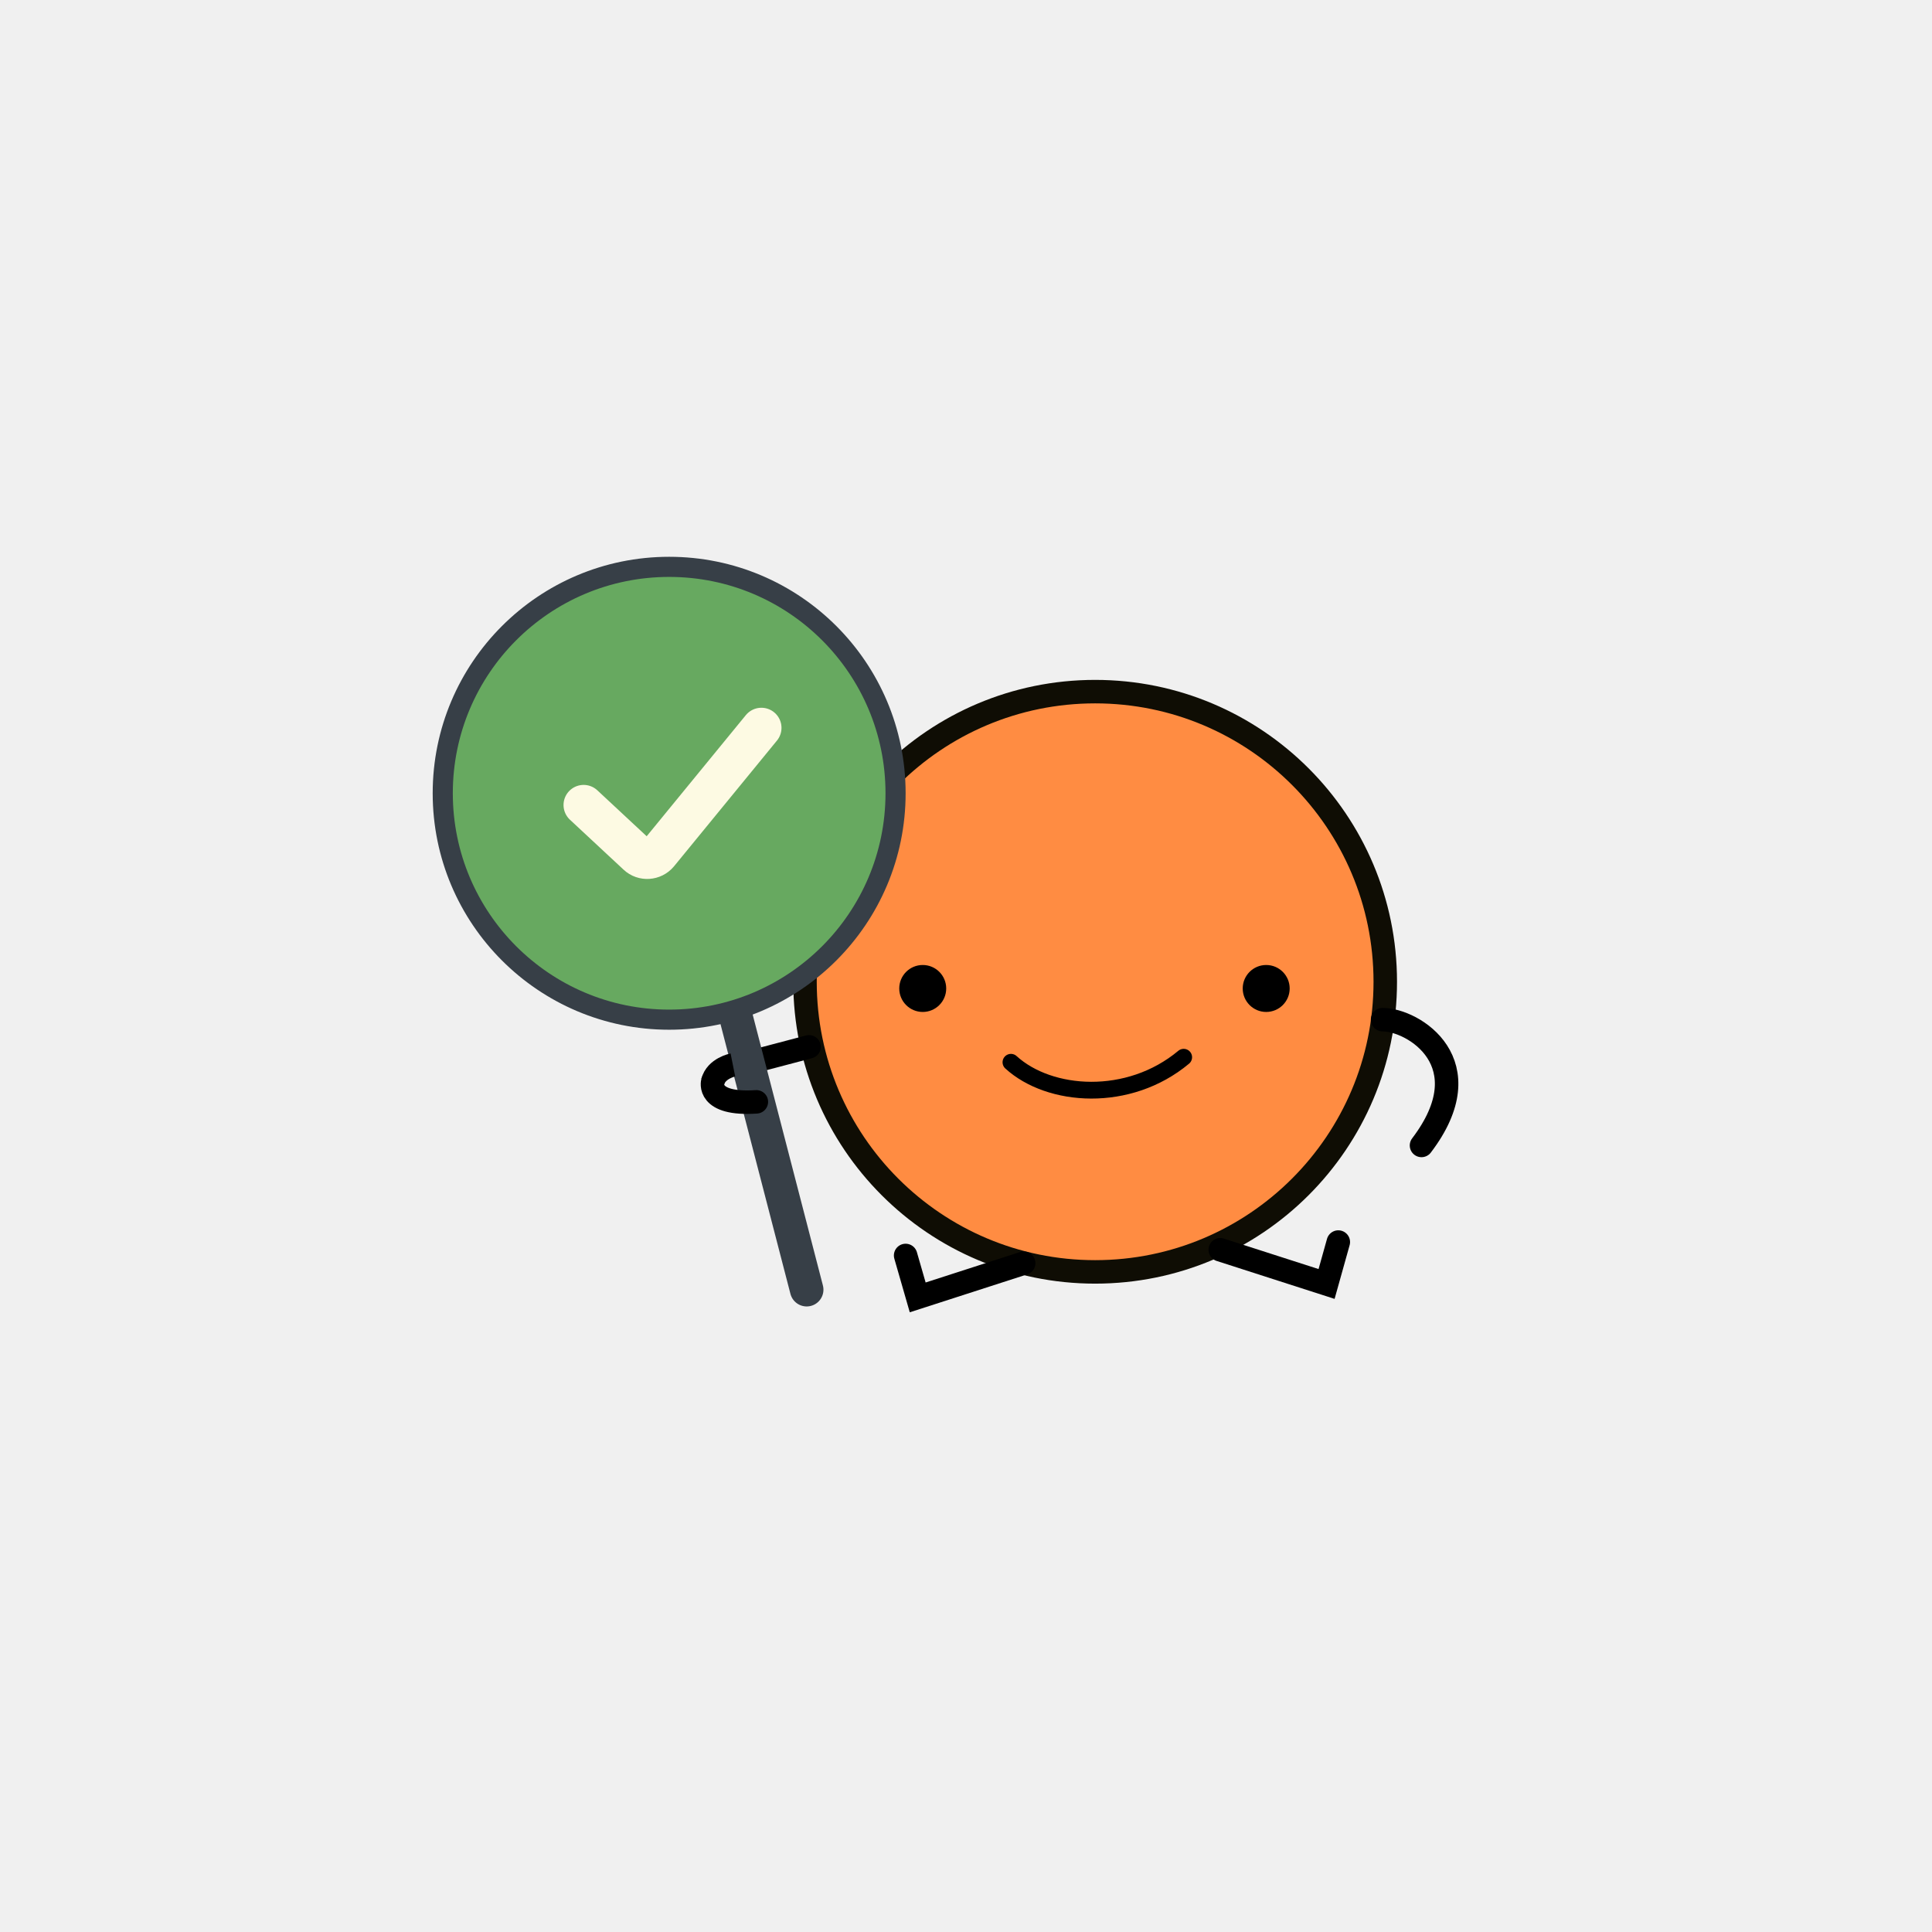
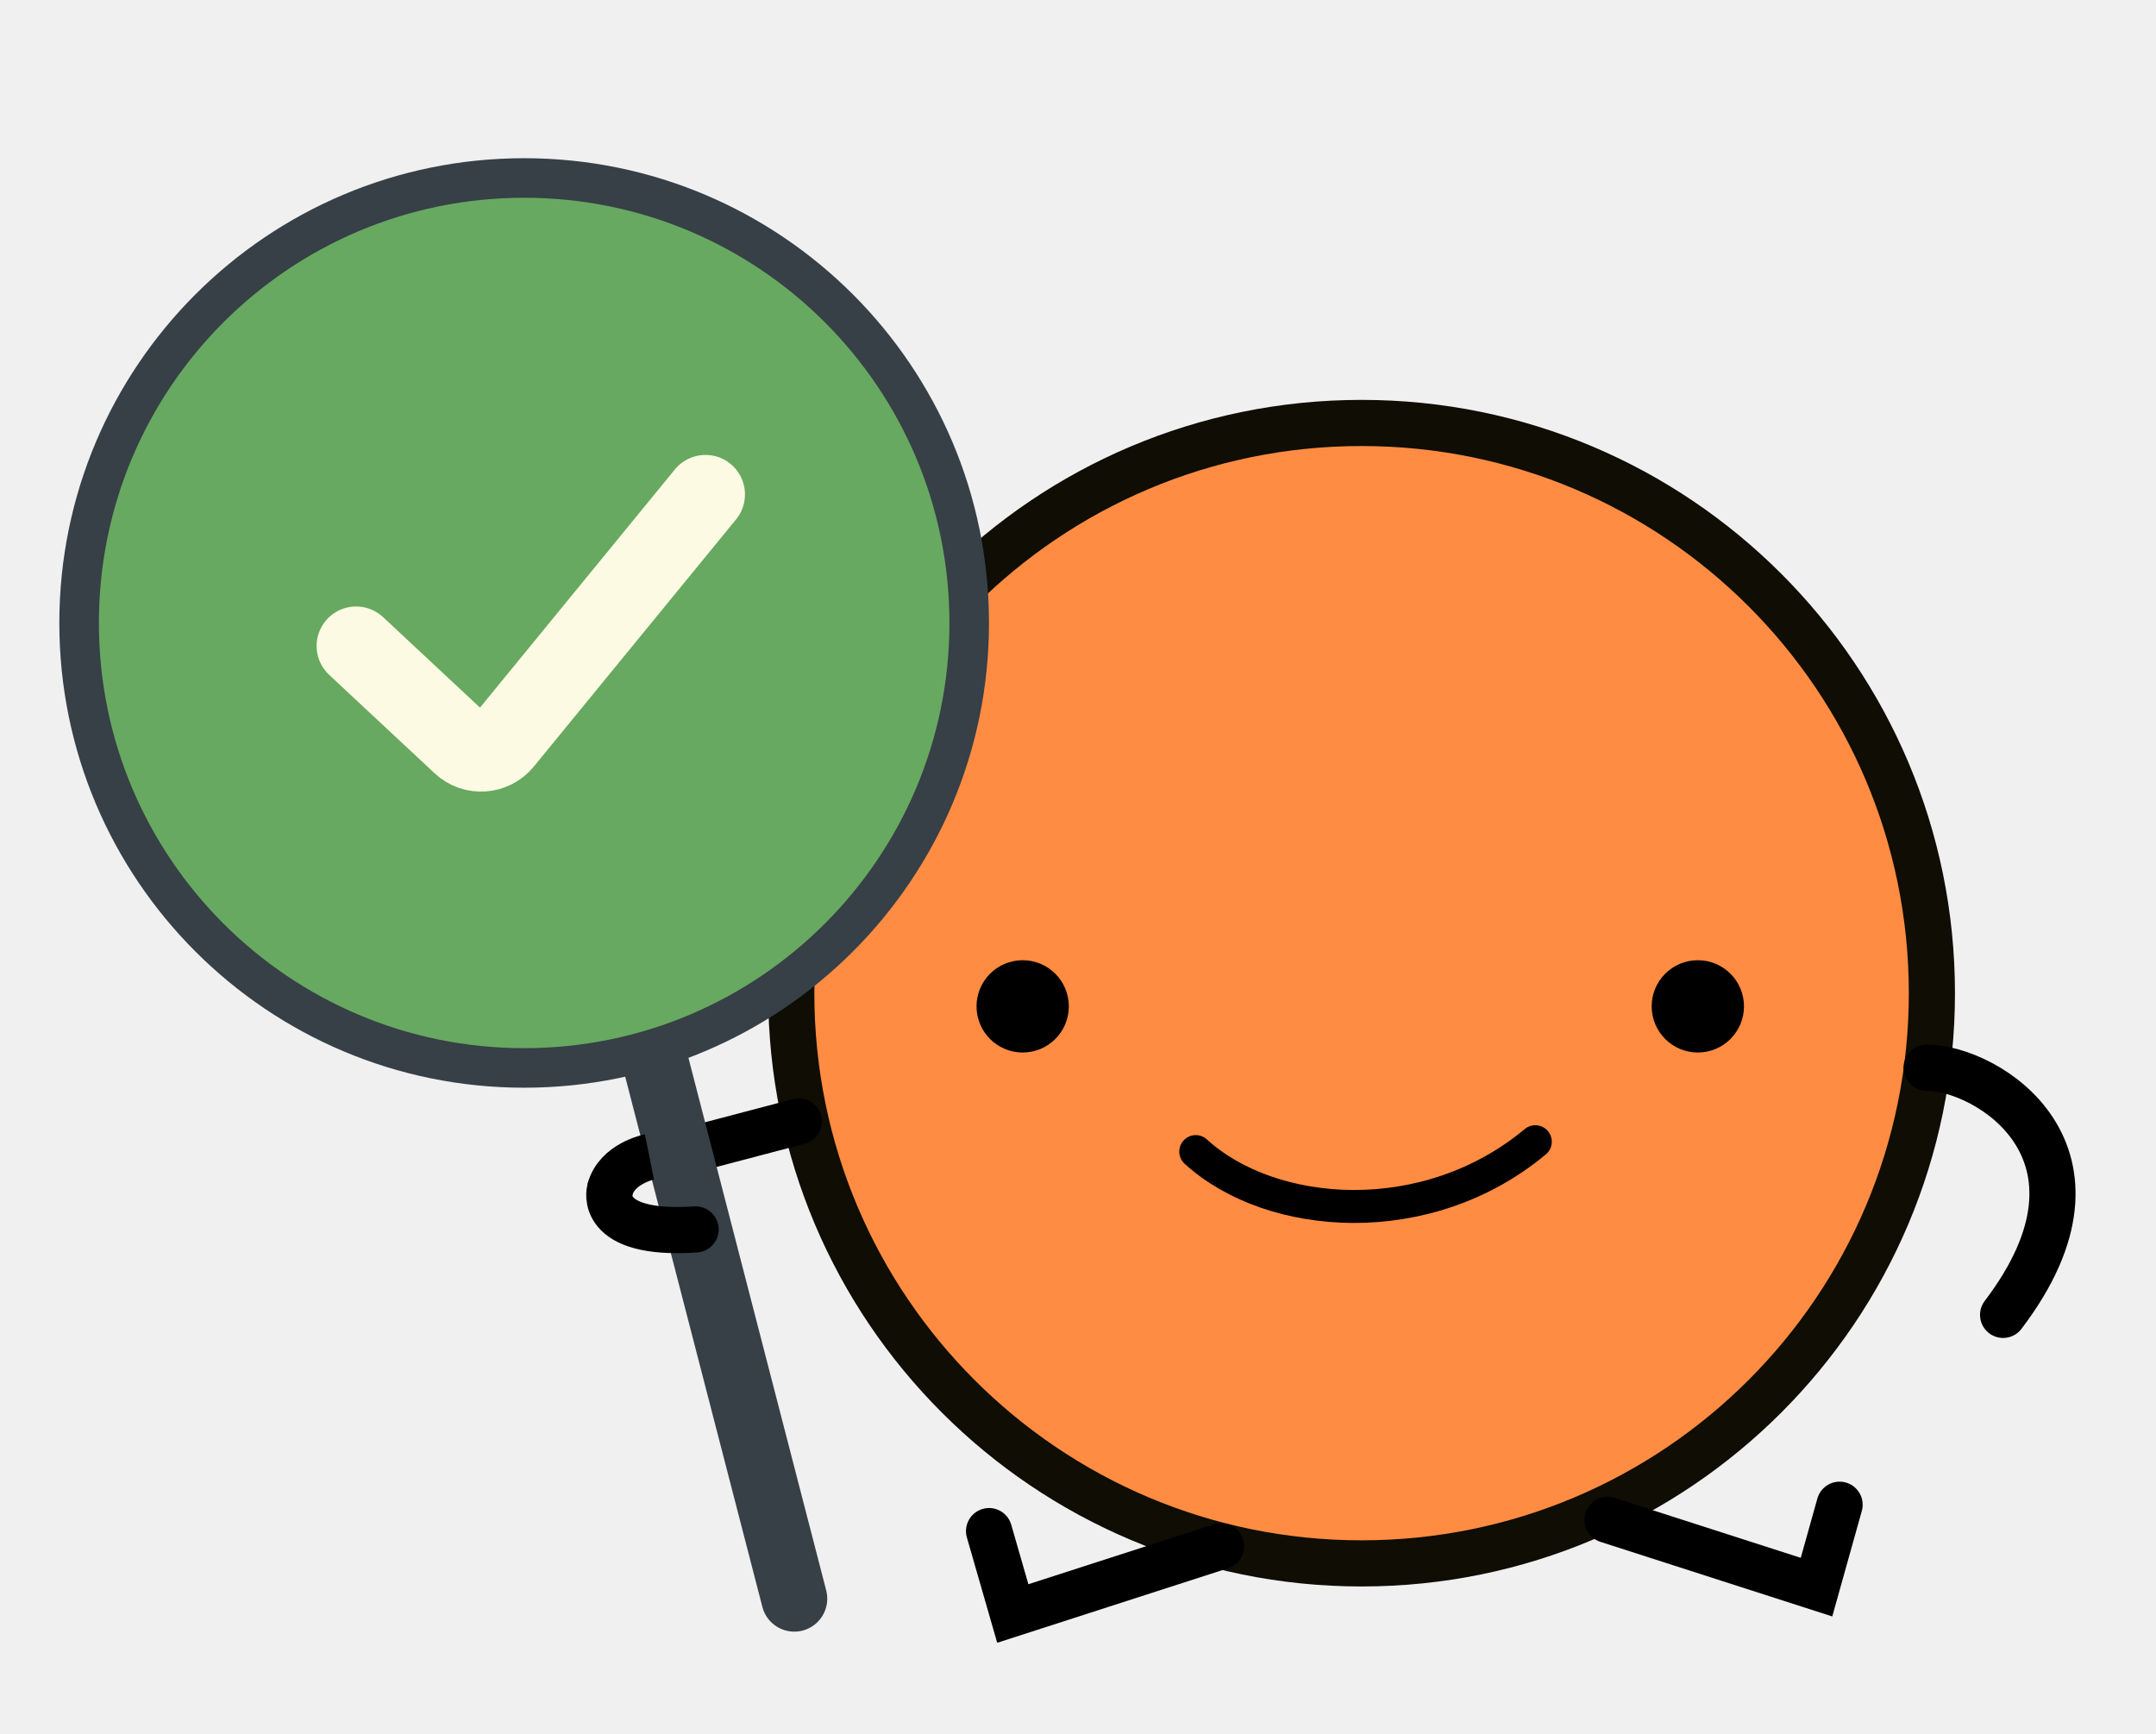
- <svg xmlns="http://www.w3.org/2000/svg" version="1.1" x="0px" y="0px" viewBox="0 0 576 576" style="enable-background:new 0 0 576 576;" xml:space="preserve">
-   <style type="text/css">
- 	.st0{display:none;}
- 	.st1{display:inline;fill:#6C91C2;stroke:#0F0D04;stroke-width:7;stroke-linecap:round;stroke-miterlimit:10;}
- 	.st2{display:inline;}
- 	.st3{display:inline;fill:none;stroke:#000000;stroke-width:7;stroke-linecap:round;stroke-miterlimit:10;}
- 	.st4{display:inline;fill:#FFFFFF;stroke:#373F47;stroke-width:10;stroke-linecap:round;stroke-miterlimit:10;}
- 	.st5{display:inline;fill:#EE4242;stroke:#373F47;stroke-width:6;stroke-miterlimit:10;}
- 	.st6{display:inline;fill:none;stroke:#FDFAE3;stroke-width:12;stroke-linecap:round;stroke-miterlimit:10;}
- 	.st7{display:inline;fill:none;stroke:#FDFAE3;stroke-width:11.984;stroke-linecap:round;stroke-miterlimit:10;}
- 	.st8{display:inline;fill:none;stroke:#000000;stroke-width:7;stroke-miterlimit:10;}
- 	.st9{display:inline;fill:none;stroke:#000000;stroke-width:5;stroke-linecap:round;stroke-miterlimit:10;}
- 	.st10{fill:#FF8C42;stroke:#0F0D04;stroke-width:7;stroke-linecap:round;stroke-miterlimit:10;}
- 	.st11{fill:none;stroke:#000000;stroke-width:7;stroke-linecap:round;stroke-miterlimit:10;}
- 	.st12{fill:#FFFFFF;stroke:#373F47;stroke-width:10;stroke-linecap:round;stroke-miterlimit:10;}
- 	.st13{fill:#67A960;stroke:#373F47;stroke-width:6;stroke-miterlimit:10;}
- 	.st14{fill:none;stroke:#FDFAE3;stroke-width:11.984;stroke-linecap:round;stroke-miterlimit:10;}
- 	.st15{fill:none;stroke:#000000;stroke-width:7;stroke-miterlimit:10;}
- 	.st16{fill:none;stroke:#000000;stroke-width:5;stroke-linecap:round;stroke-miterlimit:10;}
- 	.st17{display:inline;fill:#67A960;}
- 	.st18{display:inline;fill:#EE4242;}
- </style>
-   <g id="Wrong_Answer" class="st0">
-     <circle class="st1" cx="330.5" cy="294.7" r="86.5" />
-     <circle class="st2" cx="279.1" cy="296.7" r="7" />
-     <circle class="st2" cx="381.5" cy="296.7" r="7" />
-     <polyline class="st3" points="309.2,378.6 277.6,388.8 274,376.3  " />
-     <polyline class="st3" points="367.8,374.6 399.5,384.8 403,372.3  " />
-     <line class="st3" x1="228.5" y1="318.5" x2="245.2" y2="314.1" />
-     <path class="st3" d="M416.2,306c9.2,0,30.3,12.9,11.6,37.5" />
-     <line class="st4" x1="216.5" y1="278.5" x2="244.5" y2="386.5" />
-     <circle class="st5" cx="203.5" cy="238.5" r="67.5" />
-     <line class="st6" x1="177.3" y1="228.2" x2="231.2" y2="251.2" />
-     <line class="st7" x1="219.2" y1="214" x2="191.3" y2="265.5" />
-     <path class="st3" d="M229.9,348.8" />
-     <path class="st3" d="M230.9,347.8" />
-     <path class="st8" d="M222.5,319.5c0,0-5,1-6,5" />
-     <path class="st3" d="M216.5,324.5c0,0-2,7,13,6" />
-     <path class="st9" d="M318.5,318.5c4-6,21-7,24.5-0.5" />
-   </g>
-   <g id="Right_Answer_00000067215323844550447850000005010867146016393867_">
-     <circle class="st10" cx="326.5" cy="292.7" r="86.5" />
-     <circle cx="275.1" cy="294.7" r="7" />
-     <circle cx="377.5" cy="294.7" r="7" />
-     <polyline class="st11" points="305.2,376.6 273.6,386.8 270,374.3  " />
-     <polyline class="st11" points="363.8,372.6 395.5,382.8 399,370.3  " />
-     <line class="st11" x1="224.5" y1="316.5" x2="241.2" y2="312.1" />
-     <path class="st11" d="M412.2,304c9.2,0,30.3,12.9,11.6,37.5" />
-     <line class="st12" x1="212.5" y1="276.5" x2="240.5" y2="384.5" />
-     <circle class="st13" cx="199.5" cy="236.5" r="67.5" />
-     <path class="st14" d="M227,217l-30.7,37.5c-1.6,1.9-4.5,2.1-6.3,0.4L174,240" />
-     <path class="st11" d="M225.9,346.8" />
-     <path class="st11" d="M226.9,345.8" />
-     <path class="st15" d="M218.5,317.5c0,0-5,1-6,5" />
-     <path class="st11" d="M212.5,322.5c0,0-2,7,13,6" />
-     <path class="st16" d="M301.4,316.7c11.5,10.5,35.1,12.2,51.5-1.5" />
-   </g>
-   <g id="Layer_2" class="st0">
-     <rect x="377" y="17" class="st17" width="75" height="94" />
-     <rect x="473" y="17" class="st18" width="74" height="93" />
-   </g>
+ <svg xmlns="http://www.w3.org/2000/svg" id="Right_Answer" data-name="Right Answer" viewBox="0 0 327 263">
+   <defs>
+     <style>
+       .cls-1 {
+         stroke: #fdfae3;
+         stroke-width: 11.98px;
+       }
+ 
+       .cls-1, .cls-2, .cls-3, .cls-4, .cls-5, .cls-6, .cls-7 {
+         stroke-miterlimit: 10;
+       }
+ 
+       .cls-1, .cls-2, .cls-3, .cls-4, .cls-6 {
+         stroke-linecap: round;
+       }
+ 
+       .cls-1, .cls-3, .cls-6, .cls-7 {
+         fill: none;
+       }
+ 
+       .cls-2 {
+         fill: #ff8c42;
+         stroke: #0f0d04;
+       }
+ 
+       .cls-2, .cls-3, .cls-7 {
+         stroke-width: 7px;
+       }
+ 
+       .cls-3, .cls-6, .cls-7 {
+         stroke: #000;
+       }
+ 
+       .cls-4 {
+         fill: #fff;
+         stroke-width: 10px;
+       }
+ 
+       .cls-4, .cls-5 {
+         stroke: #373f47;
+       }
+ 
+       .cls-5 {
+         fill: #67a960;
+         stroke-width: 6px;
+       }
+ 
+       .cls-6 {
+         stroke-width: 5px;
+       }
+     </style>
+   </defs>
+   <circle class="cls-2" cx="206.51" cy="150.66" r="86.5" />
+   <circle cx="155.11" cy="152.66" r="7" />
+   <circle cx="257.51" cy="152.66" r="7" />
+   <polyline class="cls-3" points="185.21 234.56 153.61 244.76 150.01 232.26" />
+   <polyline class="cls-3" points="243.81 230.56 275.51 240.76 279.01 228.26" />
+   <line class="cls-3" x1="104.5" y1="174.5" x2="121.15" y2="170.12" />
+   <path class="cls-3" d="m292.21,161.96c9.2,0,30.3,12.9,11.6,37.5" />
+   <line class="cls-4" x1="92.53" y1="134.49" x2="120.47" y2="242.51" />
+   <circle class="cls-5" cx="79.5" cy="94.5" r="67.5" />
+   <path class="cls-1" d="m107,75l-30.68,37.5c-1.59,1.94-4.49,2.14-6.32.42l-15.99-14.93" />
+   <path class="cls-7" d="m98.5,175.5s-5,1-6,5" />
+   <path class="cls-3" d="m92.5,180.5s-2,7,13,6" />
+   <path class="cls-6" d="m181.36,174.69c11.5,10.5,35.1,12.2,51.5-1.5" />
</svg>
